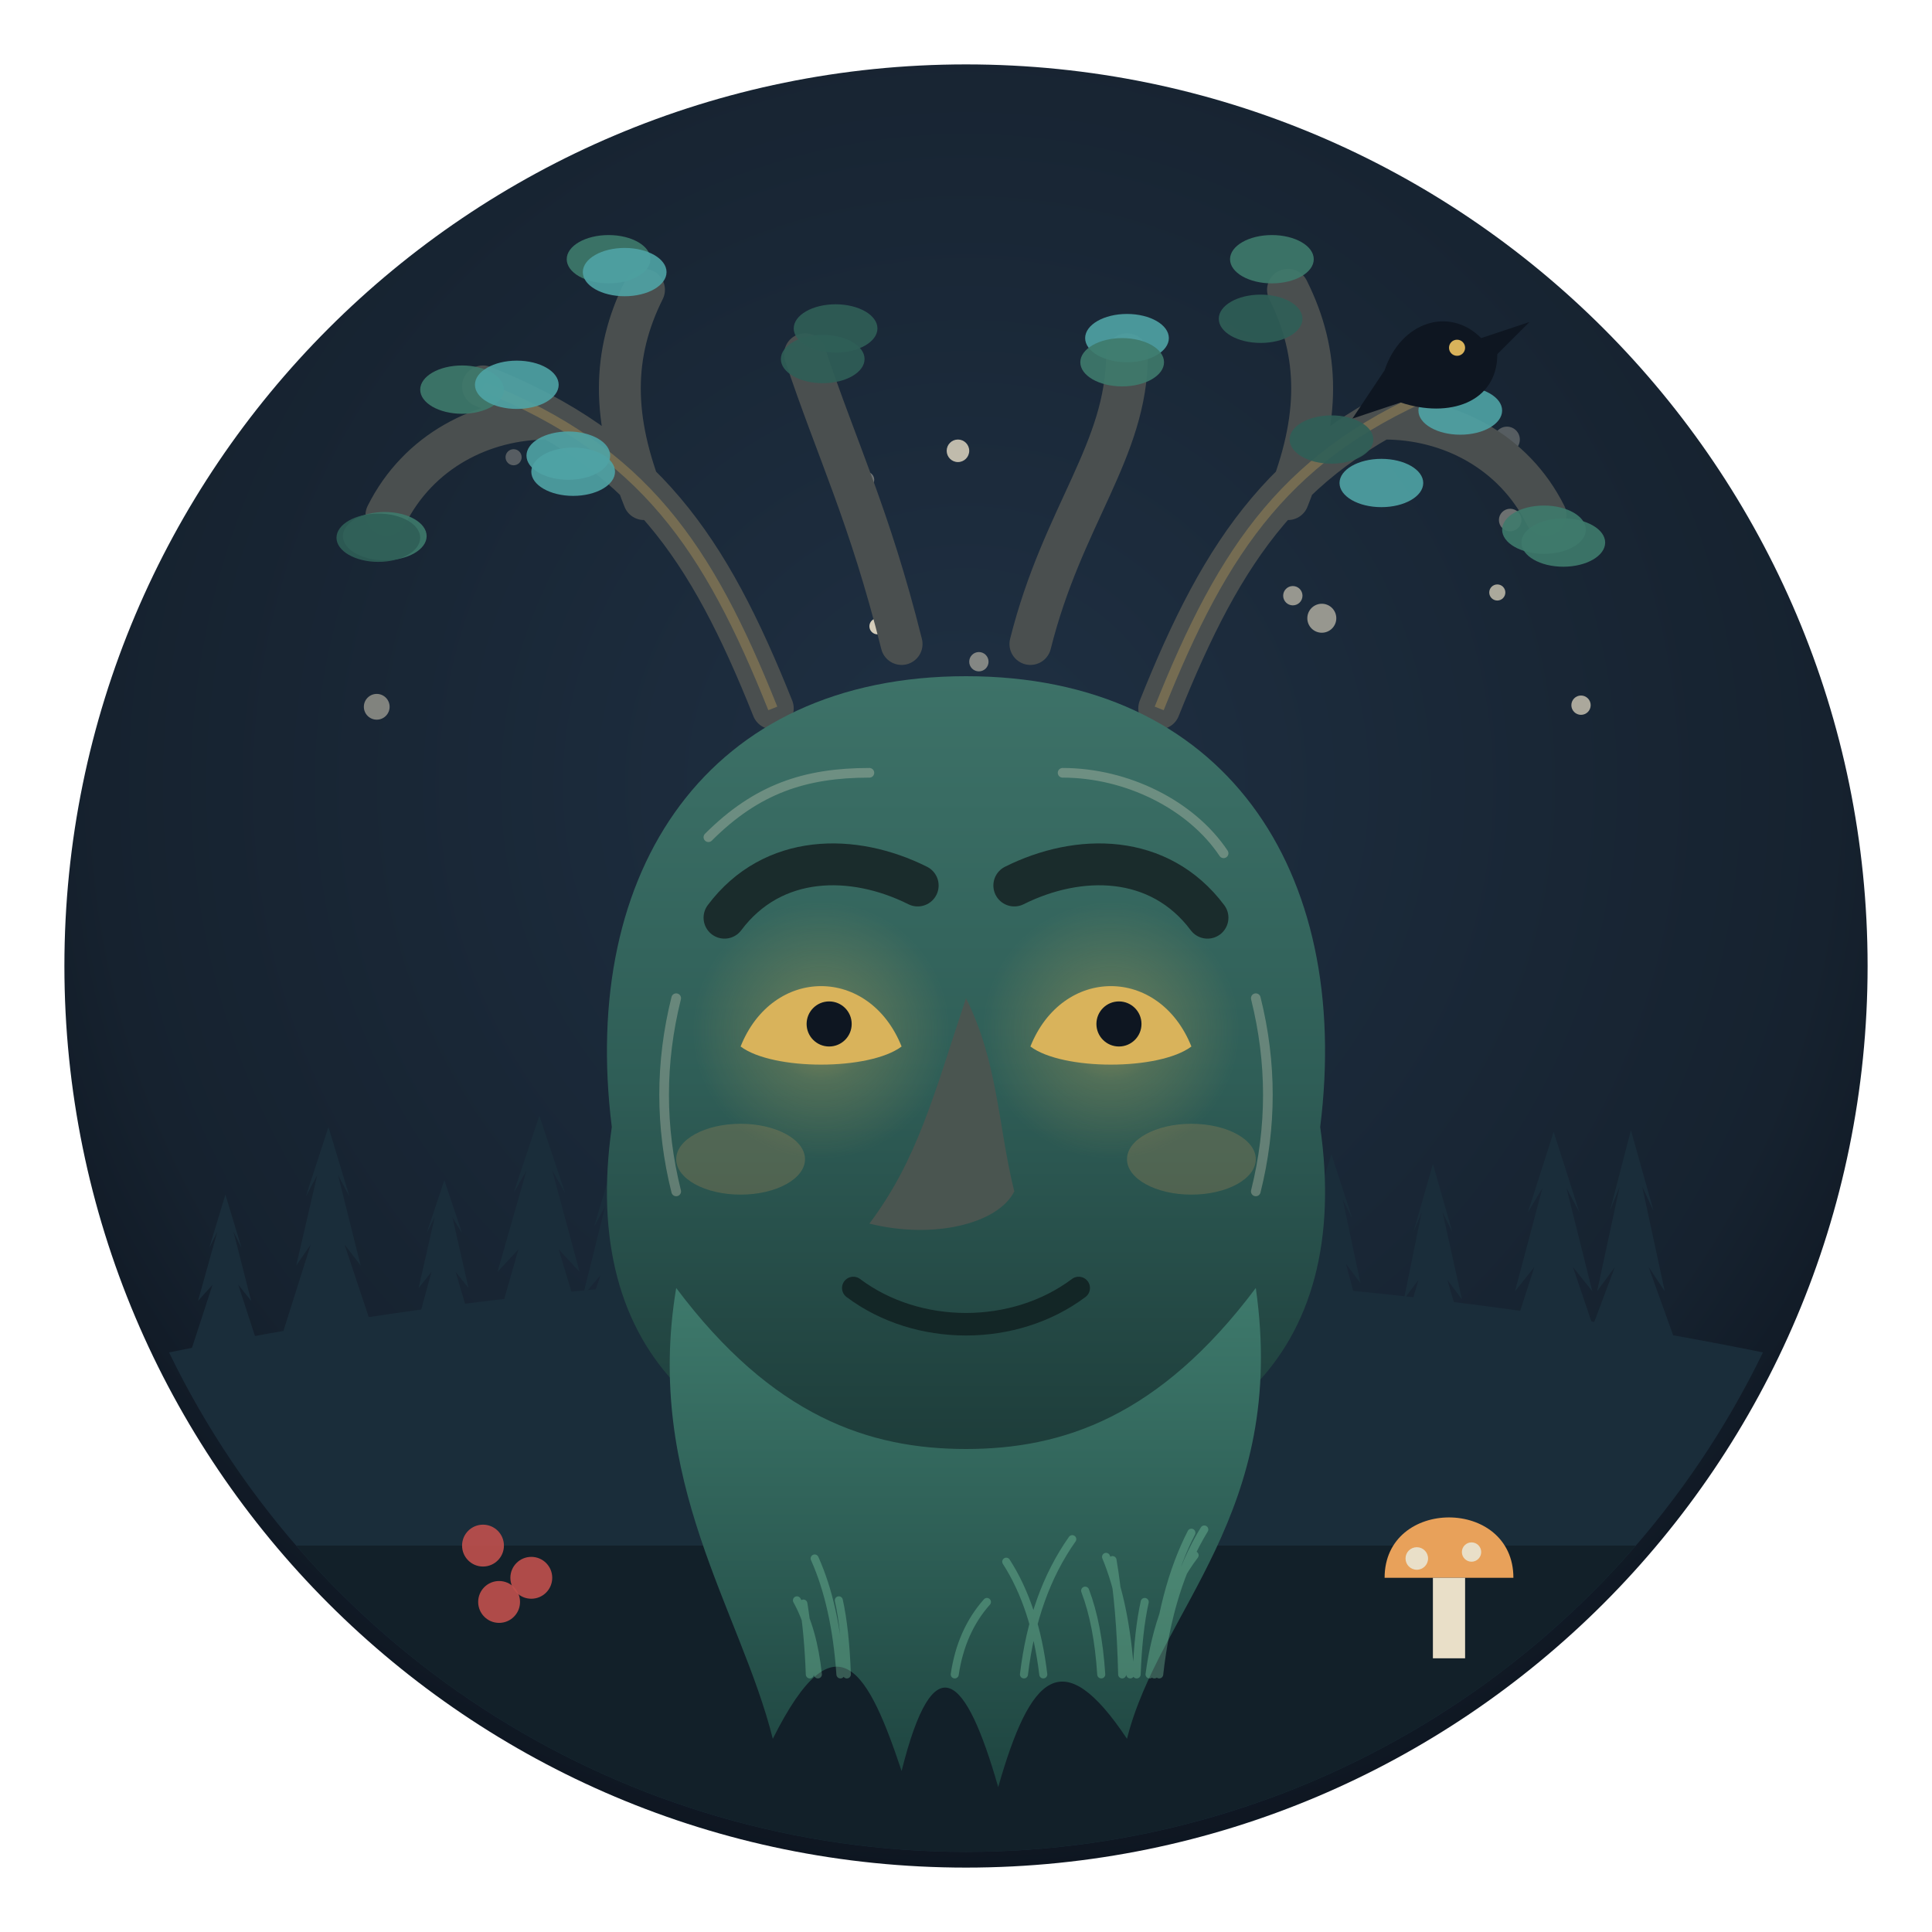
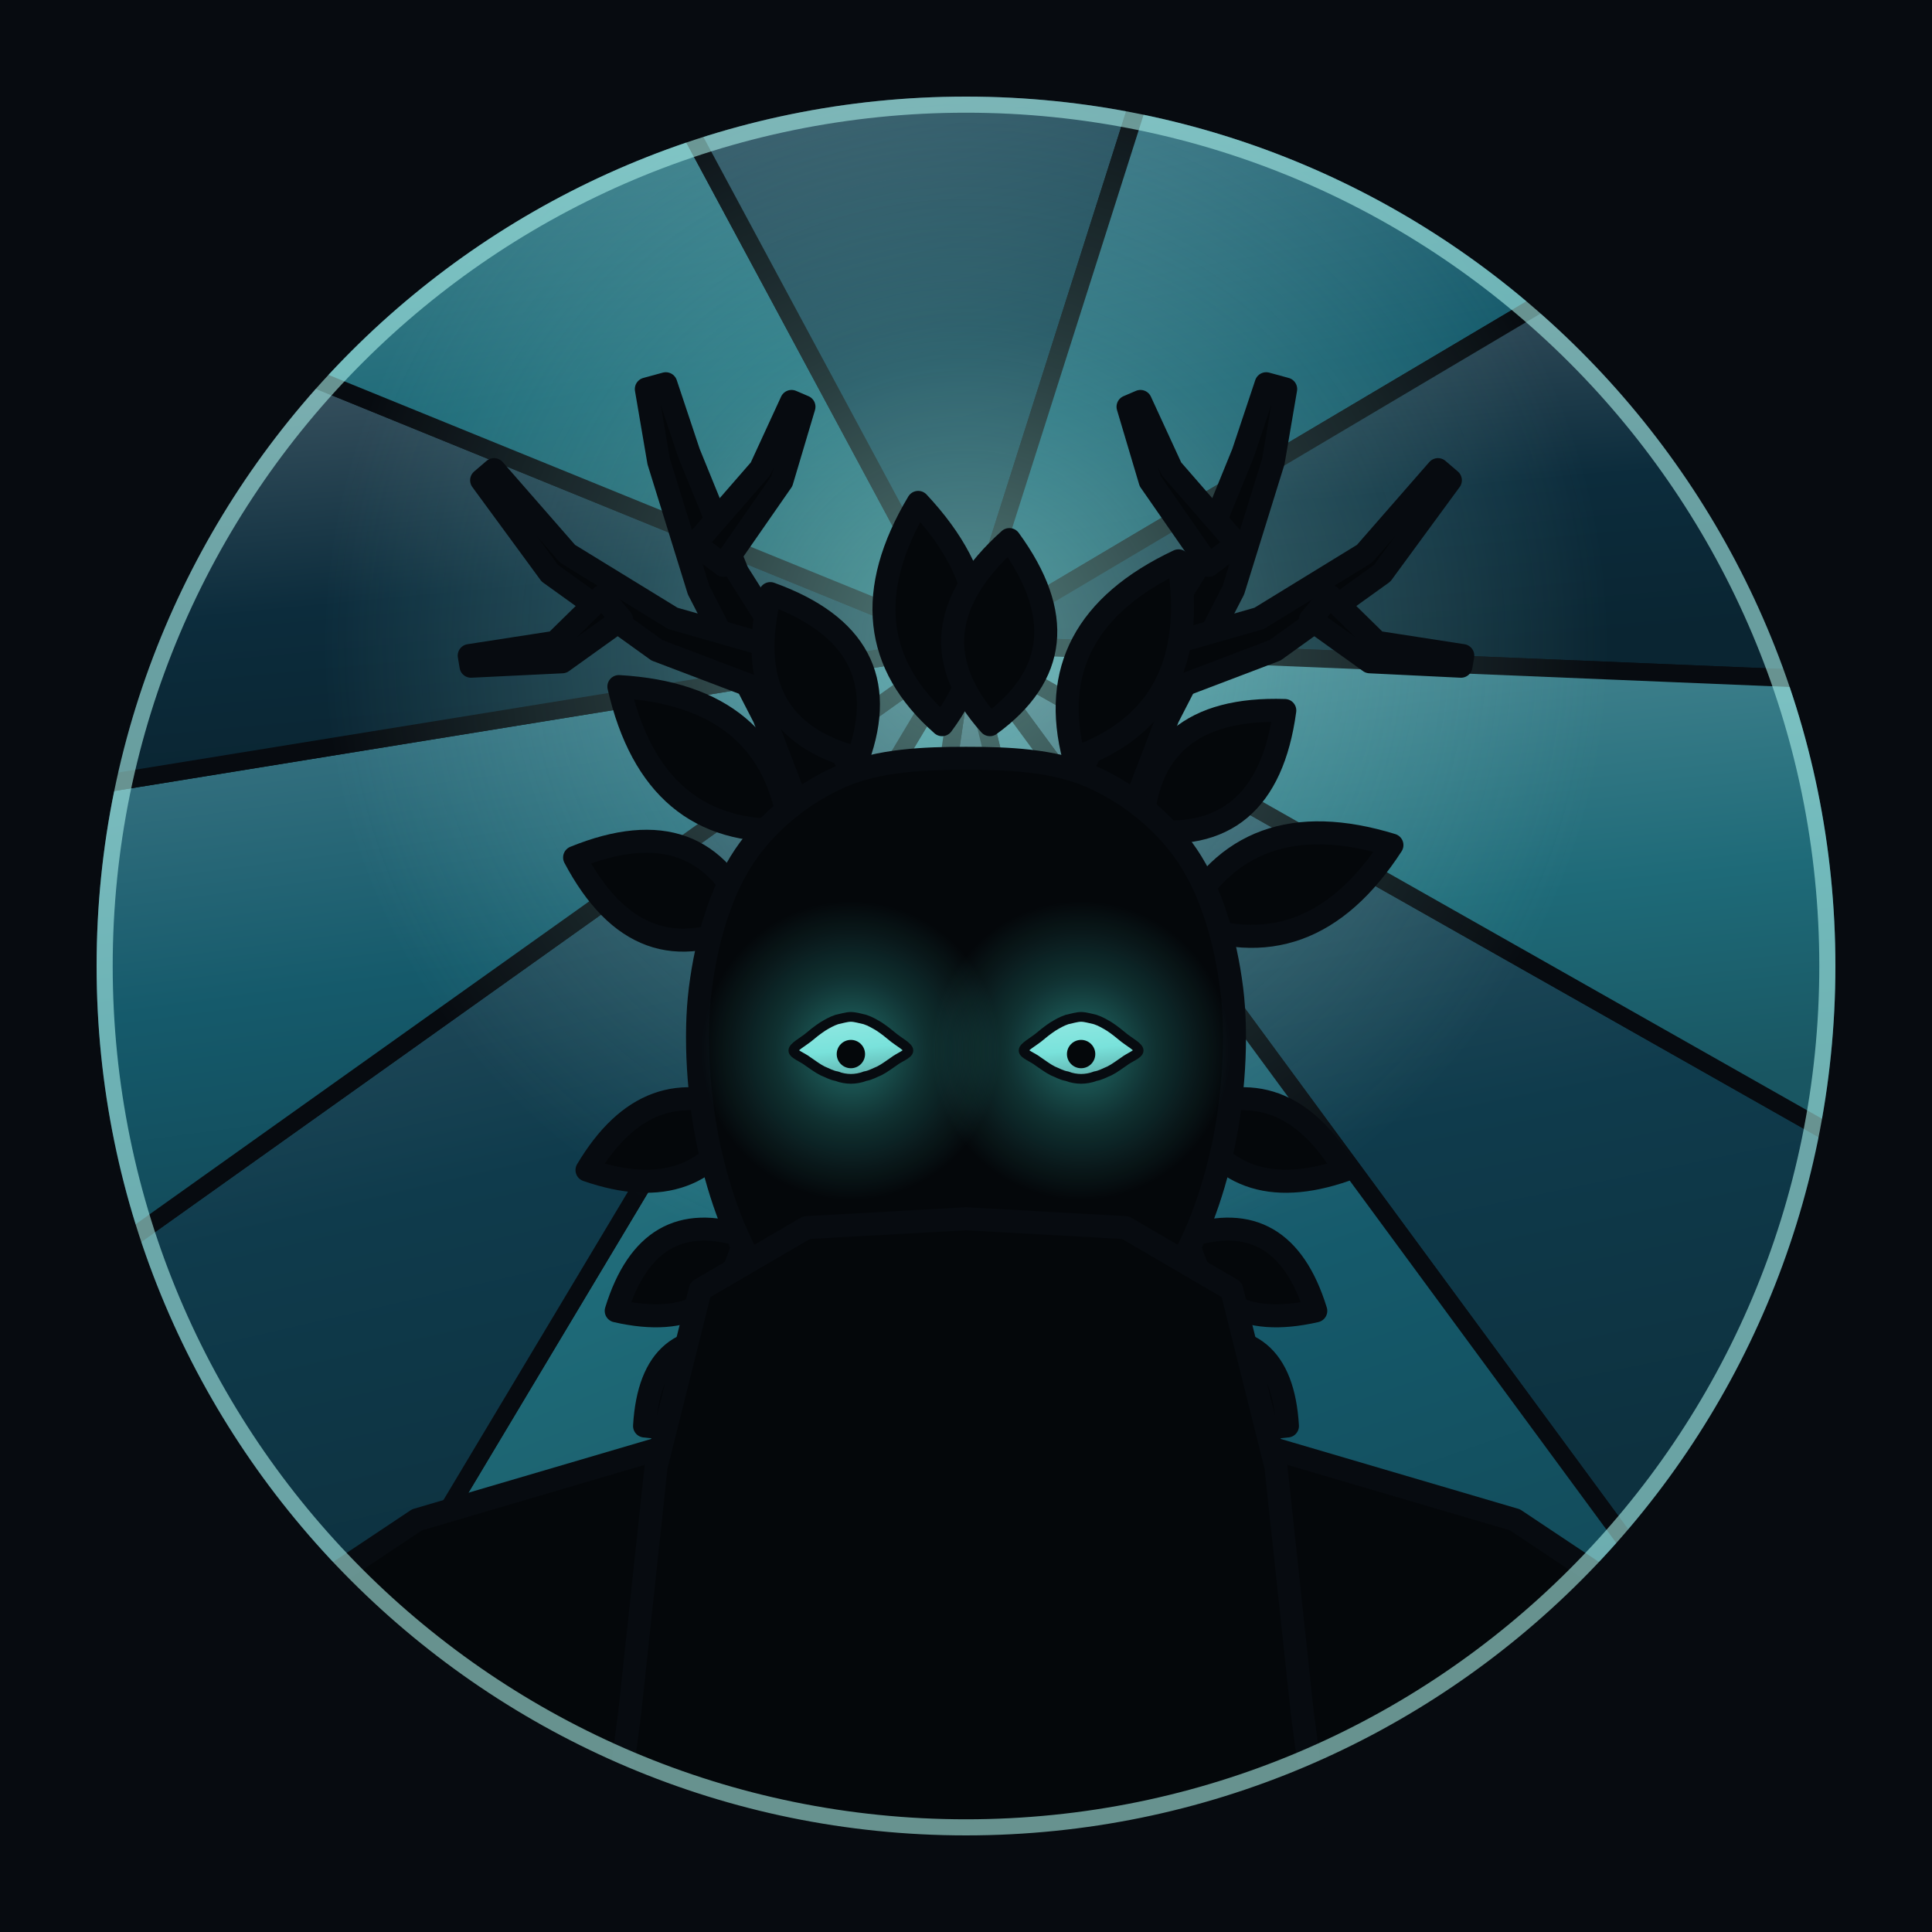
<svg xmlns="http://www.w3.org/2000/svg" viewBox="0 0 120 120">
  <defs>
-     <radialGradient id="le1" cx="0.5" cy="0.4" r="0.6">
-       <stop offset="0" stop-color="#1F3043" />
-       <stop offset="0.8" stop-color="#16222F" />
-       <stop offset="1" stop-color="#0E1621" />
+     <linearGradient id="g1" x1="0" y1="0" x2="0.2" y2="1">
+       <stop offset="0" stop-color="#3F6270" />
+       <stop offset="0.6" stop-color="#0F3B4C" />
+       <stop offset="1" stop-color="#0D313F" />
+     </linearGradient>
+     <linearGradient id="g2" x1="0" y1="0" x2="0.2" y2="1">
+       <stop offset="0" stop-color="#447B89" />
+       <stop offset="0.6" stop-color="#155A6B" />
+       <stop offset="1" stop-color="#124958" />
+     </linearGradient>
+     <linearGradient id="g3" x1="0" y1="0" x2="0.2" y2="1">
+       <stop offset="0" stop-color="#3D5663" />
+       <stop offset="0.6" stop-color="#0C2C3C" />
+       <stop offset="1" stop-color="#0A2532" />
+     </linearGradient>
+     <linearGradient id="g4" x1="0" y1="0" x2="0.2" y2="1">
+       <stop offset="0" stop-color="#4B8893" />
+       <stop offset="0.6" stop-color="#1E6A78" />
+       <stop offset="1" stop-color="#195662" />
+     </linearGradient>
+     <radialGradient id="g5" cx="60" cy="40" r="40" gradientUnits="userSpaceOnUse">
+       <stop offset="0" stop-color="#9FEDE4" stop-opacity="0.5" />
+       <stop offset="0.5" stop-color="#9FEDE4" stop-opacity="0.2" />
+       <stop offset="1" stop-color="#9FEDE4" stop-opacity="0.00" />
    </radialGradient>
-     <linearGradient id="le2" x1="0" y1="0" x2="0" y2="1">
-       <stop offset="0" stop-color="#3D7268" />
-       <stop offset="0.5" stop-color="#2F5E57" />
-       <stop offset="1" stop-color="#1C3A38" />
+     <radialGradient id="g6" cx="167" cy="77" r="16.9" gradientUnits="userSpaceOnUse">
+       <stop offset="0" stop-color="#3FD6CC" stop-opacity="0.5" />
+       <stop offset="0.5" stop-color="#3FD6CC" stop-opacity="0.2" />
+       <stop offset="1" stop-color="#3FD6CC" stop-opacity="0.00" />
+     </radialGradient>
+     <linearGradient id="g7" x1="0" y1="0" x2="0.2" y2="1">
+       <stop offset="0" stop-color="#94E8E2" />
+       <stop offset="0.6" stop-color="#79E2DB" />
+       <stop offset="1" stop-color="#62B6B2" />
    </linearGradient>
-     <radialGradient id="le3" cx="0.5" cy="0.5" r="0.5">
-       <stop offset="0" stop-color="#D9B35B" stop-opacity="0.5" />
-       <stop offset="0.4" stop-color="#D9B35B" stop-opacity="0.2" />
-       <stop offset="1" stop-color="#D9B35B" stop-opacity="0" />
+     <radialGradient id="g8" cx="193" cy="77" r="16.9" gradientUnits="userSpaceOnUse">
+       <stop offset="0" stop-color="#3FD6CC" stop-opacity="0.5" />
+       <stop offset="0.5" stop-color="#3FD6CC" stop-opacity="0.2" />
+       <stop offset="1" stop-color="#3FD6CC" stop-opacity="0.00" />
    </radialGradient>
-     <linearGradient id="le4" x1="0" y1="0" x2="0" y2="1">
-       <stop offset="0" stop-color="#3E7A6C" />
-       <stop offset="1" stop-color="#1E4440" />
-     </linearGradient>
  </defs>
-   <circle cx="60" cy="60" r="56" fill="url(#le1)" />
-   <circle cx="23.4" cy="43.9" r="0.8" fill="#E9DFC8" opacity="0.5" />
-   <circle cx="59.5" cy="28" r="0.7" fill="#E9DFC8" opacity="0.8" />
-   <circle cx="93.6" cy="27.3" r="0.8" fill="#E9DFC8" opacity="0.3" />
-   <circle cx="54.5" cy="38.9" r="0.5" fill="#E9DFC8" opacity="0.9" />
-   <circle cx="31.7" cy="26.9" r="0.4" fill="#E9DFC8" opacity="0.4" />
-   <circle cx="53.8" cy="29.8" r="0.5" fill="#E9DFC8" opacity="0.4" />
-   <circle cx="31.9" cy="28.4" r="0.5" fill="#E9DFC8" opacity="0.3" />
-   <circle cx="93.8" cy="32.3" r="0.7" fill="#E9DFC8" opacity="0.4" />
-   <circle cx="82.1" cy="38.4" r="0.9" fill="#E9DFC8" opacity="0.6" />
-   <circle cx="93" cy="36.8" r="0.5" fill="#E9DFC8" opacity="0.7" />
-   <circle cx="98.2" cy="43.8" r="0.6" fill="#E9DFC8" opacity="0.7" />
-   <circle cx="89.7" cy="26.6" r="0.4" fill="#E9DFC8" opacity="0.6" />
-   <circle cx="80.3" cy="37" r="0.6" fill="#E9DFC8" opacity="0.6" />
-   <circle cx="60.8" cy="41.1" r="0.6" fill="#E9DFC8" opacity="0.5" />
-   <path d="M10.5,84Q60,74 109.5,84A55,55 0 0 1 10.5,84Z" fill="#1A2D3A" />
-   <path d="M14,74.2L15,77.5L14.5,76.5L15.6,80.8L14.8,79.8L16.2,84.1L11.8,84.1L13.2,79.8L12.3,80.8L13.5,76.5L13,77.5ZM20.4,70L21.7,74.3L21,73L22.4,78.6L21.4,77.3L23.3,83L17.5,83L19.3,77.3L18.4,78.6L19.7,73L19,74.3ZM27.6,73.3L28.7,76.6L28.1,75.6L29.1,80L28.3,79L29.6,83.4L25.6,83.4L26.8,79L26,80L27,75.6L26.5,76.6ZM33.5,69.3L35.1,74.1L34.3,72.7L36,79L34.7,77.6L36.6,83.9L30.4,83.9L32.2,77.6L30.9,79L32.7,72.7L31.9,74.1ZM38.2,71.8L39.5,76.2L38.9,74.9L40.1,80.5L39.2,79.2L41.1,84.9L35.4,84.9L37.3,79.2L36.2,80.5L37.6,74.9L36.9,76.2ZM45.1,69.6L46.6,74L45.8,72.7L47.4,78.5L46.2,77.2L47.7,83L42.5,83L43.9,77.2L42.9,78.5L44.3,72.7L43.7,74ZM51.4,72.5L52.5,75.9L52,74.9L53.2,79.4L52.3,78.4L53.8,82.9L49.1,82.9L50.5,78.4L49.7,79.4L50.9,74.9L50.3,75.9ZM57.3,71.2L58.7,75.7L58,74.4L59.5,80.3L58.4,79L60.1,84.9L54.5,84.9L56.3,79L55.3,80.3L56.6,74.4L56,75.7ZM64.8,73.6L66,77.3L65.4,76.2L66.5,81L65.7,79.9L67.2,84.7L62.5,84.7L64,79.9L63.2,81L64.2,76.2L63.7,77.3ZM72.4,68L74.1,73L73.2,71.5L74.9,78L73.6,76.5L75.8,83L69,83L71.2,76.5L69.9,78L71.6,71.5L70.8,73ZM77.4,68.1L79.2,73.4L78.3,71.8L80.1,78.6L78.7,77L81,83.8L73.8,83.8L76,77L74.6,78.6L76.5,71.8L75.5,73.4ZM82.7,71.7L84,75.7L83.4,74.5L84.5,79.7L83.6,78.5L85,83.7L80.3,83.7L81.7,78.5L80.9,79.7L82,74.5L81.4,75.7ZM89,72.3L90.2,76.5L89.6,75.3L90.8,80.7L89.9,79.5L91.5,85L86.5,85L88.1,79.5L87.2,80.7L88.3,75.3L87.8,76.5ZM96.5,70.3L98.1,75.3L97.3,73.8L98.9,80.2L97.7,78.7L99.9,85.2L93.2,85.2L95.3,78.7L94.1,80.2L95.8,73.8L94.9,75.3ZM101.3,70.2L102.7,75.2L102,73.7L103.4,80.2L102.4,78.7L104.7,85.1L97.9,85.1L100.3,78.7L99.2,80.2L100.6,73.7L100,75.2Z" fill="#1A2D3A" />
-   <path d="M18.4,96L101.6,96A55,55 0 0 1 18.4,96Z" fill="#122029" />
-   <path d="M48,44C44,34 40,28 30,24M40,31C38,26 38,22 40,18M34,26C30,26 26,28 24,32M72,44C76,34 80,28 90,24M80,31C82,26 82,22 80,18M86,26C90,26 94,28 96,32M56,40C54,32 52,28 50,22M64,40C66,32 70,28 70,22" stroke="#4A4F4F" stroke-width="2.6" fill="none" stroke-linecap="round" />
-   <path d="M48,44C44,34 40,28 30,24M72,44C76,34 80,28 90,24" stroke="#D9B35B" stroke-width="0.6" fill="none" opacity="0.3" />
-   <ellipse cx="28.7" cy="24.2" rx="2.6" ry="1.5" fill="#3E7A6C" opacity="0.9" />
-   <ellipse cx="32.1" cy="23.9" rx="2.6" ry="1.5" fill="#4FA3A5" opacity="0.9" />
-   <ellipse cx="37.8" cy="16.1" rx="2.6" ry="1.5" fill="#3E7A6C" opacity="0.9" />
-   <ellipse cx="38.8" cy="16.9" rx="2.6" ry="1.5" fill="#4FA3A5" opacity="0.9" />
-   <ellipse cx="23.9" cy="33.3" rx="2.6" ry="1.5" fill="#3E7A6C" opacity="0.9" />
-   <ellipse cx="23.5" cy="33.4" rx="2.6" ry="1.5" fill="#2F5E57" opacity="0.9" />
-   <ellipse cx="90.7" cy="25.5" rx="2.6" ry="1.5" fill="#4FA3A5" opacity="0.9" />
-   <ellipse cx="89.4" cy="22.1" rx="2.6" ry="1.5" fill="#2F5E57" opacity="0.9" />
-   <ellipse cx="78.3" cy="19.8" rx="2.6" ry="1.5" fill="#2F5E57" opacity="0.9" />
-   <ellipse cx="79" cy="16.1" rx="2.6" ry="1.5" fill="#3E7A6C" opacity="0.9" />
-   <ellipse cx="95.9" cy="32.9" rx="2.6" ry="1.5" fill="#3E7A6C" opacity="0.9" />
-   <ellipse cx="97.1" cy="33.7" rx="2.6" ry="1.5" fill="#3E7A6C" opacity="0.9" />
-   <ellipse cx="51.1" cy="22.3" rx="2.6" ry="1.5" fill="#2F5E57" opacity="0.9" />
-   <ellipse cx="51.9" cy="20.4" rx="2.6" ry="1.5" fill="#2F5E57" opacity="0.9" />
-   <ellipse cx="70" cy="21" rx="2.6" ry="1.5" fill="#4FA3A5" opacity="0.9" />
-   <ellipse cx="69.7" cy="22.5" rx="2.6" ry="1.5" fill="#3E7A6C" opacity="0.9" />
-   <ellipse cx="35.6" cy="29.3" rx="2.6" ry="1.5" fill="#4FA3A5" opacity="0.9" />
-   <ellipse cx="35.3" cy="28.3" rx="2.6" ry="1.5" fill="#4FA3A5" opacity="0.9" />
-   <ellipse cx="82.7" cy="27.3" rx="2.6" ry="1.5" fill="#2F5E57" opacity="0.9" />
-   <ellipse cx="85.8" cy="30" rx="2.6" ry="1.5" fill="#4FA3A5" opacity="0.9" />
-   <path d="M38,70C36,54 44,42 60,42C76,42 84,54 82,70C84,84 76,92 60,92C44,92 36,84 38,70Z" fill="url(#le2)" />
-   <path d="M44,52c3,-3 6,-4 10,-4M66,48c4,0 8,2 10,5M42,62c-1,4 -1,8 0,12M78,62c1,4 1,8 0,12" stroke="#E9DFC8" stroke-width="0.6" fill="none" opacity="0.3" stroke-linecap="round" />
-   <ellipse cx="46" cy="72" rx="4" ry="2.2" fill="#E8A15A" opacity="0.2" />
-   <ellipse cx="74" cy="72" rx="4" ry="2.2" fill="#E8A15A" opacity="0.2" />
-   <path d="M45,57C48,53 53,53 57,55M63,55C67,53 72,53 75,57" stroke="#1A2C2C" stroke-width="2.6" fill="none" stroke-linecap="round" />
-   <circle cx="51" cy="64" r="8" fill="url(#le3)" />
-   <path d="M46,65C48,60 54,60 56,65C54,66.5 48,66.5 46,65Z" fill="#D9B35B" />
-   <circle cx="51.5" cy="63.6" r="1.4" fill="#0E1621" />
-   <circle cx="69" cy="64" r="8" fill="url(#le3)" />
-   <path d="M64,65C66,60 72,60 74,65C72,66.5 66,66.5 64,65Z" fill="#D9B35B" />
-   <circle cx="69.5" cy="63.6" r="1.4" fill="#0E1621" />
-   <path d="M60,62C58,68 57,72 54,76C58,77 62,76 63,74C62,70 62,66 60,62Z" fill="#4A5550" />
-   <path d="M53,80C57,83 63,83 67,80" stroke="#132626" stroke-width="1.4" fill="none" stroke-linecap="round" />
-   <path d="M42,80C40,92 46,100 48,108C52,100 54,104 56,110C58,102 60,104 62,111C64,104 66,102 70,108C72,100 80,94 78,80C72,88 66,90 60,90C54,90 48,88 42,80Z" fill="url(#le4)" />
-   <path d="M52.6,104q-0.1,-2.8 -0.5,-4.6M50.3,104q-0.1,-2.6 -0.4,-4.4M71.7,104q0.5,-5.3 2.3,-8.8M52.2,104q-0.3,-4.3 -1.6,-7.2M50.8,104q-0.3,-2.8 -1.3,-4.6M72,104q0.6,-5.4 2.8,-9M68.4,104q-0.2,-3.1 -1,-5.2M63.6,104q0.6,-5 3,-8.4M70.6,104q0.1,-2.7 0.5,-4.5M64.8,104q-0.5,-4.2 -2.3,-7M59.3,104q0.4,-2.7 2,-4.5M70.2,104q-0.3,-4.4 -1.5,-7.3M71.4,104q0.6,-4.5 2.8,-7.4M69.7,104q-0.1,-4.2 -0.6,-7.1" stroke="#8FE6B8" stroke-width="0.5" fill="none" opacity="0.3" stroke-linecap="round" />
-   <path d="M86,98c0,-5 8,-5 8,0Z" fill="#E8A15A" />
-   <rect x="89" y="98" width="2" height="5" fill="#E9DFC8" />
-   <circle cx="88" cy="96.8" r="0.7" fill="#E9DFC8" />
-   <circle cx="91.4" cy="96.4" r="0.6" fill="#E9DFC8" />
-   <circle cx="30" cy="96" r="1.3" fill="#C0504D" opacity="0.9" />
-   <circle cx="33" cy="98" r="1.3" fill="#C0504D" opacity="0.9" />
-   <circle cx="31" cy="99.5" r="1.3" fill="#C0504D" opacity="0.9" />
-   <path d="M86,23c1,-3 4,-4 6,-2l3,-1l-2,2c0,3 -3,4 -6,3l-3,1Z" fill="#0E1621" />
-   <circle cx="90.5" cy="21.6" r="0.5" fill="#D9B35B" />
+   <circle cx="60" cy="60" r="57" fill="#070B10" />
+   <path d="M60,40 114.9,71.1 113,78.2 110.1,85 106.4,91.3 102,97.1Z" fill="url(#g1)" stroke="#070B10" stroke-width="1.1" />
+   <path d="M60,40 102,97.1 96.8,102.2 90.9,106.7 84.6,110.3 77.8,113.1Z" fill="url(#g2)" stroke="#070B10" stroke-width="1.1" />
+   <path d="M60,40 77.8,113.1 70.7,115 63.5,115.9 56.1,115.9 48.9,114.9Z" fill="url(#g3)" stroke="#070B10" stroke-width="1.1" />
+   <path d="M60,40 48.9,114.9 41.8,113 35,110.1 28.7,106.4 22.9,102Z" fill="url(#g4)" stroke="#070B10" stroke-width="1.1" />
+   <path d="M60,40 22.9,102 17.8,96.8 13.3,90.9 9.7,84.6 6.9,77.8Z" fill="url(#g1)" stroke="#070B10" stroke-width="1.1" />
+   <path d="M60,40 6.9,77.8 5,70.7 4.1,63.5 4.1,56.1 5.1,48.9Z" fill="url(#g2)" stroke="#070B10" stroke-width="1.1" />
+   <path d="M60,40 5.1,48.9 7,41.8 9.9,35 13.6,28.7 18,22.9Z" fill="url(#g3)" stroke="#070B10" stroke-width="1.1" />
+   <path d="M60,40 18,22.9 23.2,17.8 29.1,13.3 35.4,9.7 42.2,6.9Z" fill="url(#g4)" stroke="#070B10" stroke-width="1.1" />
+   <path d="M60,40 42.2,6.9 49.3,5 56.5,4.1 63.9,4.1 71.1,5.1Z" fill="url(#g1)" stroke="#070B10" stroke-width="1.1" />
+   <path d="M60,40 71.1,5.1 78.2,7 85,9.9 91.3,13.6 97.1,18Z" fill="url(#g2)" stroke="#070B10" stroke-width="1.1" />
+   <path d="M60,40 97.1,18 102.2,23.2 106.7,29.1 110.3,35.4 113.1,42.2Z" fill="url(#g3)" stroke="#070B10" stroke-width="1.1" />
+   <path d="M60,40 113.1,42.2 115,49.3 115.9,56.5 115.9,63.9 114.9,71.1Z" fill="url(#g4)" stroke="#070B10" stroke-width="1.1" />
+   <circle cx="60" cy="40" r="40" fill="url(#g5)" />
+   <g transform="translate(60 68) scale(0.55) translate(-180 -82)">
+     <path d="M169.4,50.5 162.8,36.6 154.2,23 148.7,9.5 146.1,1.7 143.9,2.3 145.3,10.5 149.8,25 157.2,39.4 162.6,53.5Z" fill="#04070A" stroke="#070B10" stroke-width="2.6" stroke-linejoin="round" />
+     <path d="M158.8,31.6 146.9,28.2 135,20.9 126.7,11.4 125.3,12.6 133,23.1 145.1,31.8 157.2,36.4Z" fill="#04070A" stroke="#070B10" stroke-width="2.6" stroke-linejoin="round" />
+     <path d="M152.6,22.2 159.2,12.7 161.7,4.3 160.3,3.7 156.8,11.3 149.4,19.8Z" fill="#04070A" stroke="#070B10" stroke-width="2.6" stroke-linejoin="round" />
+     <path d="M138.9,25.7 133.6,30.9 123.9,32.4 124.1,33.6 134.4,33.1 141.1,28.3Z" fill="#04070A" stroke="#070B10" stroke-width="2.6" stroke-linejoin="round" />
+     <path d="M197.4,53.5 202.8,39.4 210.2,25 214.7,10.5 216.1,2.3 213.9,1.7 211.3,9.5 205.8,23 197.2,36.6 190.6,50.5Z" fill="#04070A" stroke="#070B10" stroke-width="2.6" stroke-linejoin="round" />
+     <path d="M202.8,36.4 214.9,31.8 227,23.1 234.7,12.6 233.3,11.4 225,20.9 213.1,28.2 201.2,31.6Z" fill="#04070A" stroke="#070B10" stroke-width="2.6" stroke-linejoin="round" />
+     <path d="M210.6,19.8 203.2,11.3 199.7,3.7 198.3,4.3 200.8,12.7 207.4,22.2Z" fill="#04070A" stroke="#070B10" stroke-width="2.6" stroke-linejoin="round" />
+     <path d="M218.9,28.3 225.6,33.1 235.9,33.6 236.1,32.4 226.4,30.9 221.1,25.7Z" fill="#04070A" stroke="#070B10" stroke-width="2.6" stroke-linejoin="round" />
+     <path d="M155.6,62.4Q150.3,49.3 135.8,55.2Q143.1,69 155.6,62.4Z" fill="#04070A" stroke="#070B10" stroke-width="2.6" stroke-linejoin="round" />
+     <path d="M160.1,52.1Q158.1,36.9 140.8,35.9Q144.7,52.9 160.1,52.1Z" fill="#04070A" stroke="#070B10" stroke-width="2.6" stroke-linejoin="round" />
+     <path d="M167.8,44Q172.6,30.7 157.9,25.4Q154.1,40.5 167.8,44Z" fill="#04070A" stroke="#070B10" stroke-width="2.6" stroke-linejoin="round" />
+     <path d="M177.3,40.2Q186.5,27.8 174.6,15.1Q165.7,30 177.3,40.2Z" fill="#04070A" stroke="#070B10" stroke-width="2.6" stroke-linejoin="round" />
+     <path d="M182.7,40.2Q194.1,31.9 184.9,19.3Q173.3,29.7 182.7,40.2Z" fill="#04070A" stroke="#070B10" stroke-width="2.6" stroke-linejoin="round" />
+     <path d="M192.2,44Q206.8,38.9 204,21.7Q188.3,29.1 192.2,44Z" fill="#04070A" stroke="#070B10" stroke-width="2.6" stroke-linejoin="round" />
+     <path d="M199.9,52.1Q213.9,54.1 216,38.6Q200.4,38.1 199.9,52.1Z" fill="#04070A" stroke="#070B10" stroke-width="2.6" stroke-linejoin="round" />
+     <path d="M204.4,62.4Q218.7,68.3 228.1,53.8Q211.5,48.7 204.4,62.4Z" fill="#04070A" stroke="#070B10" stroke-width="2.6" stroke-linejoin="round" />
+     <path d="M155,84Q144.1,78.9 137.2,90.5Q149.9,94.9 155,84Z" fill="#04070A" stroke="#070B10" stroke-width="2.6" stroke-linejoin="round" />
+     <path d="M155,98Q144.2,94.4 140.5,106.4Q152.7,109.2 155,98Z" fill="#04070A" stroke="#070B10" stroke-width="2.6" stroke-linejoin="round" />
+     <path d="M155,110Q144.4,107.7 143.7,119.4Q155.4,120.8 155,110Z" fill="#04070A" stroke="#070B10" stroke-width="2.6" stroke-linejoin="round" />
+     <path d="M205,84Q210.1,94.9 222.8,90.5Q215.9,78.9 205,84Z" fill="#04070A" stroke="#070B10" stroke-width="2.6" stroke-linejoin="round" />
+     <path d="M205,98Q207.3,109.2 219.5,106.4Q215.8,94.4 205,98Z" fill="#04070A" stroke="#070B10" stroke-width="2.6" stroke-linejoin="round" />
+     <path d="M205,110Q204.6,120.8 216.3,119.4Q215.6,107.7 205,110Z" fill="#04070A" stroke="#070B10" stroke-width="2.6" stroke-linejoin="round" />
+     <path d="M180,44C175.3,44 170.2,44.2 166,46C161.8,47.8 157.7,51 155,55C152.3,59 150.7,64.5 150,70C149.3,75.5 149.8,82.5 151,88C152.2,93.5 154.2,99 157,103C159.8,107 164.2,110 168,112C171.8,114 176,115 180,115C184,115 188.2,114 192,112C195.8,110 200.2,107 203,103C205.8,99 207.8,93.5 209,88C210.2,82.5 210.7,75.5 210,70C209.3,64.5 207.7,59 205,55C202.3,51 198.2,47.8 194,46C189.8,44.2 184.7,44 180,44Z" fill="#04070A" stroke="#070B10" stroke-width="2.6" stroke-linejoin="round" />
+     <path d="M180,116 152,120 118,130 94,146 80,170 74,200 180,200 286,200 280,170 266,146 242,130 208,120Z" fill="#04070A" stroke="#070B10" stroke-width="2.6" stroke-linejoin="round" />
+     <path d="M180,96 162,97 150,104 145,124 142,152 138,182 138,182 143,196 148.5,186 153.5,198 159,182 164,200 169.5,186 174.5,196 180,182 185,198 190.5,186 195.5,200 201,182 206,196 211.5,186 216.5,198 222,182 227,200 222,182 218,152 215,124 210,104 198,97Z" fill="#04070A" stroke="#070B10" stroke-width="2.6" stroke-linejoin="round" />
+     <circle cx="167" cy="77" r="16.9" fill="url(#g6)" />
+     <path d="M160.5,77C160.5,76.6 161.6,76 162.1,75.6C162.7,75.1 163.2,74.7 163.8,74.3C164.3,74 164.8,73.7 165.4,73.5C165.9,73.4 166.5,73.2 167,73.2C167.5,73.2 168.1,73.4 168.6,73.5C169.2,73.7 169.7,74 170.2,74.3C170.8,74.7 171.3,75.1 171.9,75.6C172.4,76 173.5,76.6 173.5,77C173.5,77.4 172.4,77.8 171.9,78.2C171.3,78.6 170.8,79 170.2,79.3C169.7,79.5 169.2,79.8 168.6,79.9C168.1,80.1 167.5,80.2 167,80.2C166.5,80.2 165.9,80.1 165.4,79.9C164.8,79.8 164.3,79.5 163.8,79.3C163.2,79 162.7,78.6 162.1,78.2C161.6,77.8 160.5,77.4 160.5,77Z" fill="url(#g7)" stroke="#070B10" stroke-width="1.1" />
+     <circle cx="167" cy="77.4" r="1.6" fill="#04070A" />
+     <circle cx="193" cy="77" r="16.9" fill="url(#g8)" />
+     <path d="M186.5,77C186.5,76.6 187.6,76 188.1,75.6C188.7,75.1 189.2,74.7 189.8,74.3C190.3,74 190.8,73.7 191.4,73.5C191.9,73.4 192.5,73.2 193,73.2C193.5,73.2 194.1,73.4 194.6,73.5C195.2,73.7 195.7,74 196.2,74.3C196.8,74.7 197.3,75.1 197.9,75.6C198.4,76 199.5,76.6 199.5,77C199.5,77.4 198.4,77.8 197.9,78.2C197.3,78.6 196.8,79 196.2,79.3C195.7,79.5 195.2,79.8 194.6,79.9C194.1,80.1 193.5,80.2 193,80.2C192.5,80.2 191.9,80.1 191.4,79.9C190.8,79.8 190.3,79.5 189.8,79.3C189.2,79 188.7,78.6 188.1,78.2C187.6,77.8 186.5,77.4 186.5,77Z" fill="url(#g7)" stroke="#070B10" stroke-width="1.1" />
+     <circle cx="193" cy="77.4" r="1.6" fill="#04070A" />
+   </g>
+   <path d="M-1,-1 121,-1 121,121 -1,121ZM116,60 115.5,67.3 114.1,74.5 111.7,81.4 108.5,88 104.4,94.1 99.6,99.6 94.1,104.4 88,108.5 81.4,111.7 74.5,114.1 67.3,115.5 60,116 52.7,115.5 45.5,114.1 38.6,111.7 32,108.5 25.9,104.4 20.4,99.6 15.6,94.1 11.5,88 8.3,81.4 5.9,74.5 4.5,67.3 4,60 4.5,52.7 5.9,45.5 8.3,38.6 11.5,32 15.6,25.9 20.4,20.4 25.9,15.6 32,11.5 38.6,8.3 45.5,5.9 52.7,4.5 60,4 67.3,4.5 74.5,5.9 81.4,8.3 88,11.5 94.1,15.6 99.6,20.4 104.4,25.9 108.5,32 111.7,38.6 114.1,45.5 115.5,52.7Z" fill="#070B10" fill-rule="evenodd" />
+   <circle cx="60" cy="60" r="56" fill="none" stroke="#070B10" stroke-width="4" />
+   <circle cx="60" cy="60" r="53.5" fill="none" stroke="#A9EFE7" stroke-width="1" stroke-opacity="0.6" />
</svg>
